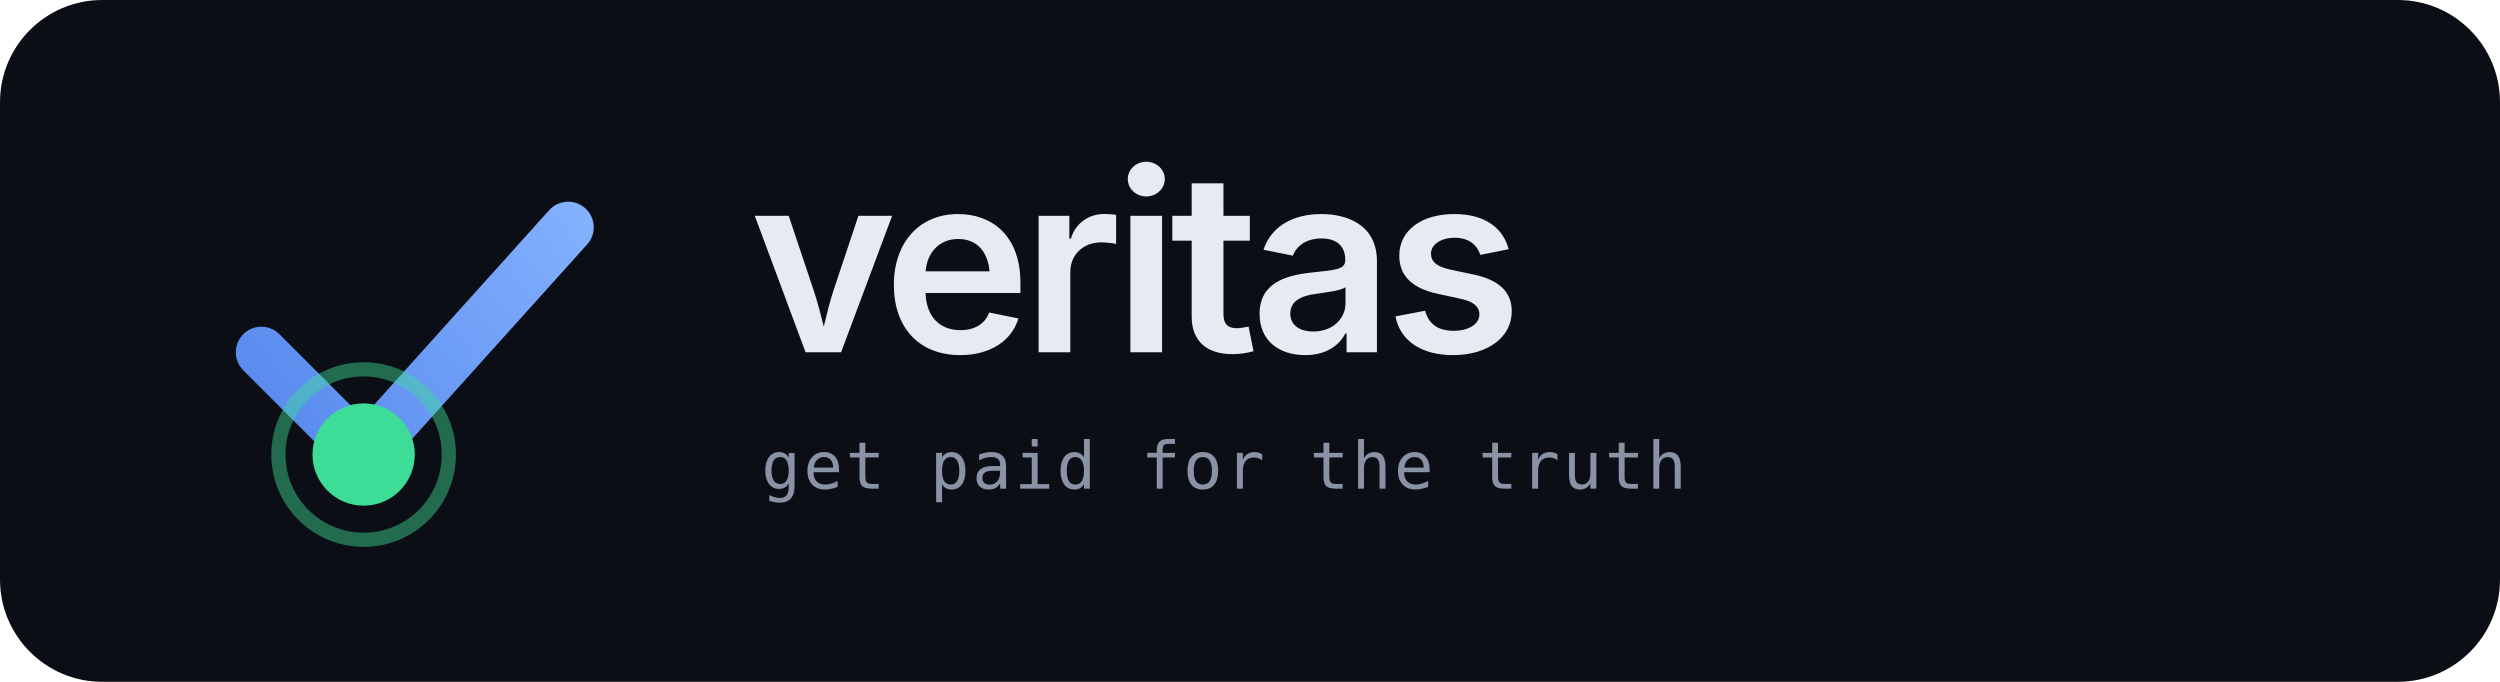
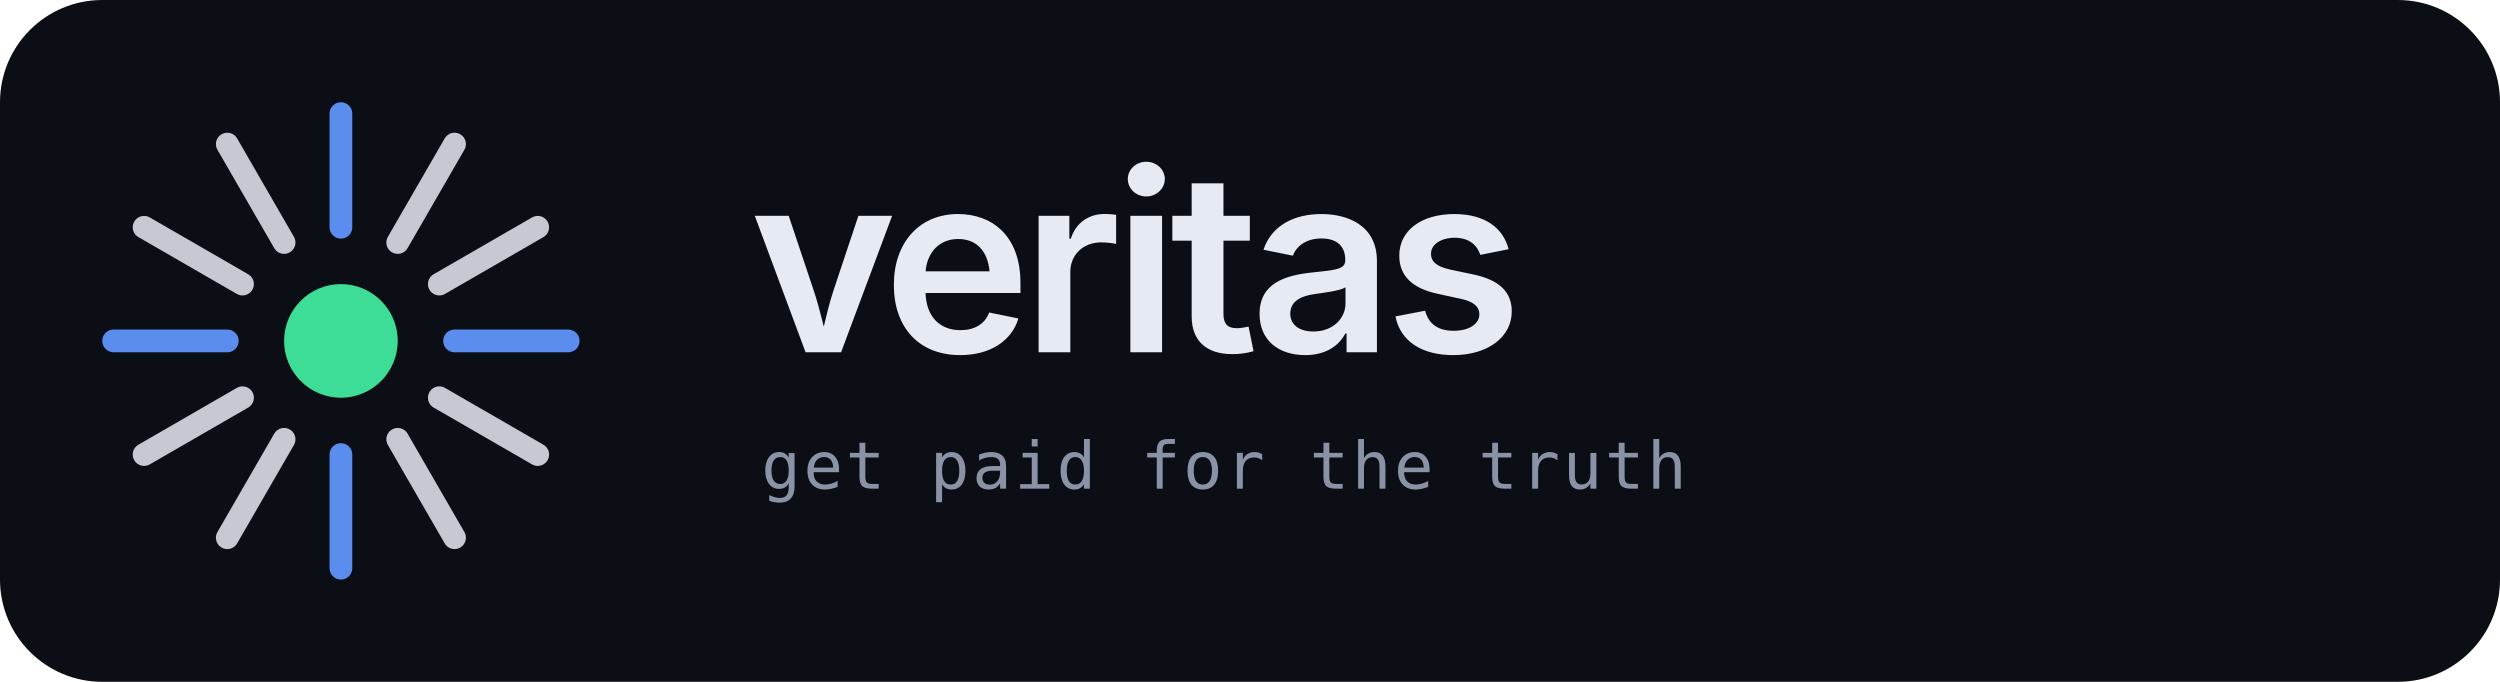
<svg xmlns="http://www.w3.org/2000/svg" width="440" height="120" viewBox="0 0 440 120" fill="none">
  <rect width="440" height="120" rx="18" fill="#0B0E14" />
-   <defs>
-     <linearGradient id="vg" x1="46" y1="80" x2="100" y2="40" gradientUnits="userSpaceOnUse">
-       <stop stop-color="#5B8DEF" />
-       <stop offset="1" stop-color="#86B4FF" />
-     </linearGradient>
-   </defs>
-   <g transform="translate(20 12)">
-     <path d="M26 50 L44 68 L80 28" stroke="url(#vg)" stroke-width="9" stroke-linecap="round" stroke-linejoin="round" />
-     <circle cx="44" cy="68" r="15" fill="none" stroke="#3DDC97" stroke-width="2.5" opacity="0.45" />
-     <circle cx="44" cy="68" r="9" fill="#3DDC97" />
+   <g transform="translate(10 10)">
+     <g stroke-width="4" stroke-linecap="round">
+       <line x1="50" y1="30" x2="50" y2="10" stroke="#5B8DEF" />
+       <line x1="70" y1="50" x2="90" y2="50" stroke="#5B8DEF" />
+       <line x1="50" y1="70" x2="50" y2="90" stroke="#5B8DEF" />
+       <line x1="30" y1="50" x2="10" y2="50" stroke="#5B8DEF" />
+       <line x1="60" y1="32.68" x2="70" y2="15.36" stroke="#E6EAF2" opacity="0.85" />
+       <line x1="67.32" y1="40" x2="84.64" y2="30" stroke="#E6EAF2" opacity="0.85" />
+       <line x1="67.32" y1="60" x2="84.64" y2="70" stroke="#E6EAF2" opacity="0.85" />
+       <line x1="60" y1="67.32" x2="70" y2="84.64" stroke="#E6EAF2" opacity="0.85" />
+       <line x1="40" y1="67.32" x2="30" y2="84.64" stroke="#E6EAF2" opacity="0.85" />
+       <line x1="32.68" y1="60" x2="15.36" y2="70" stroke="#E6EAF2" opacity="0.85" />
+       <line x1="32.68" y1="40" x2="15.36" y2="30" stroke="#E6EAF2" opacity="0.85" />
+       <line x1="40" y1="32.68" x2="30" y2="15.36" stroke="#E6EAF2" opacity="0.85" />
+     </g>
+     <circle cx="50" cy="50" r="10" fill="#3DDC97" />
  </g>
  <text x="132" y="62" font-family="Inter, system-ui, sans-serif" font-size="44" font-weight="600" letter-spacing="-1.6" fill="#E6EAF2">veritas</text>
  <text x="134" y="86" font-family="JetBrains Mono, monospace" font-size="11.5" letter-spacing="0.5" fill="#8A93A6">get paid for the truth</text>
</svg>
